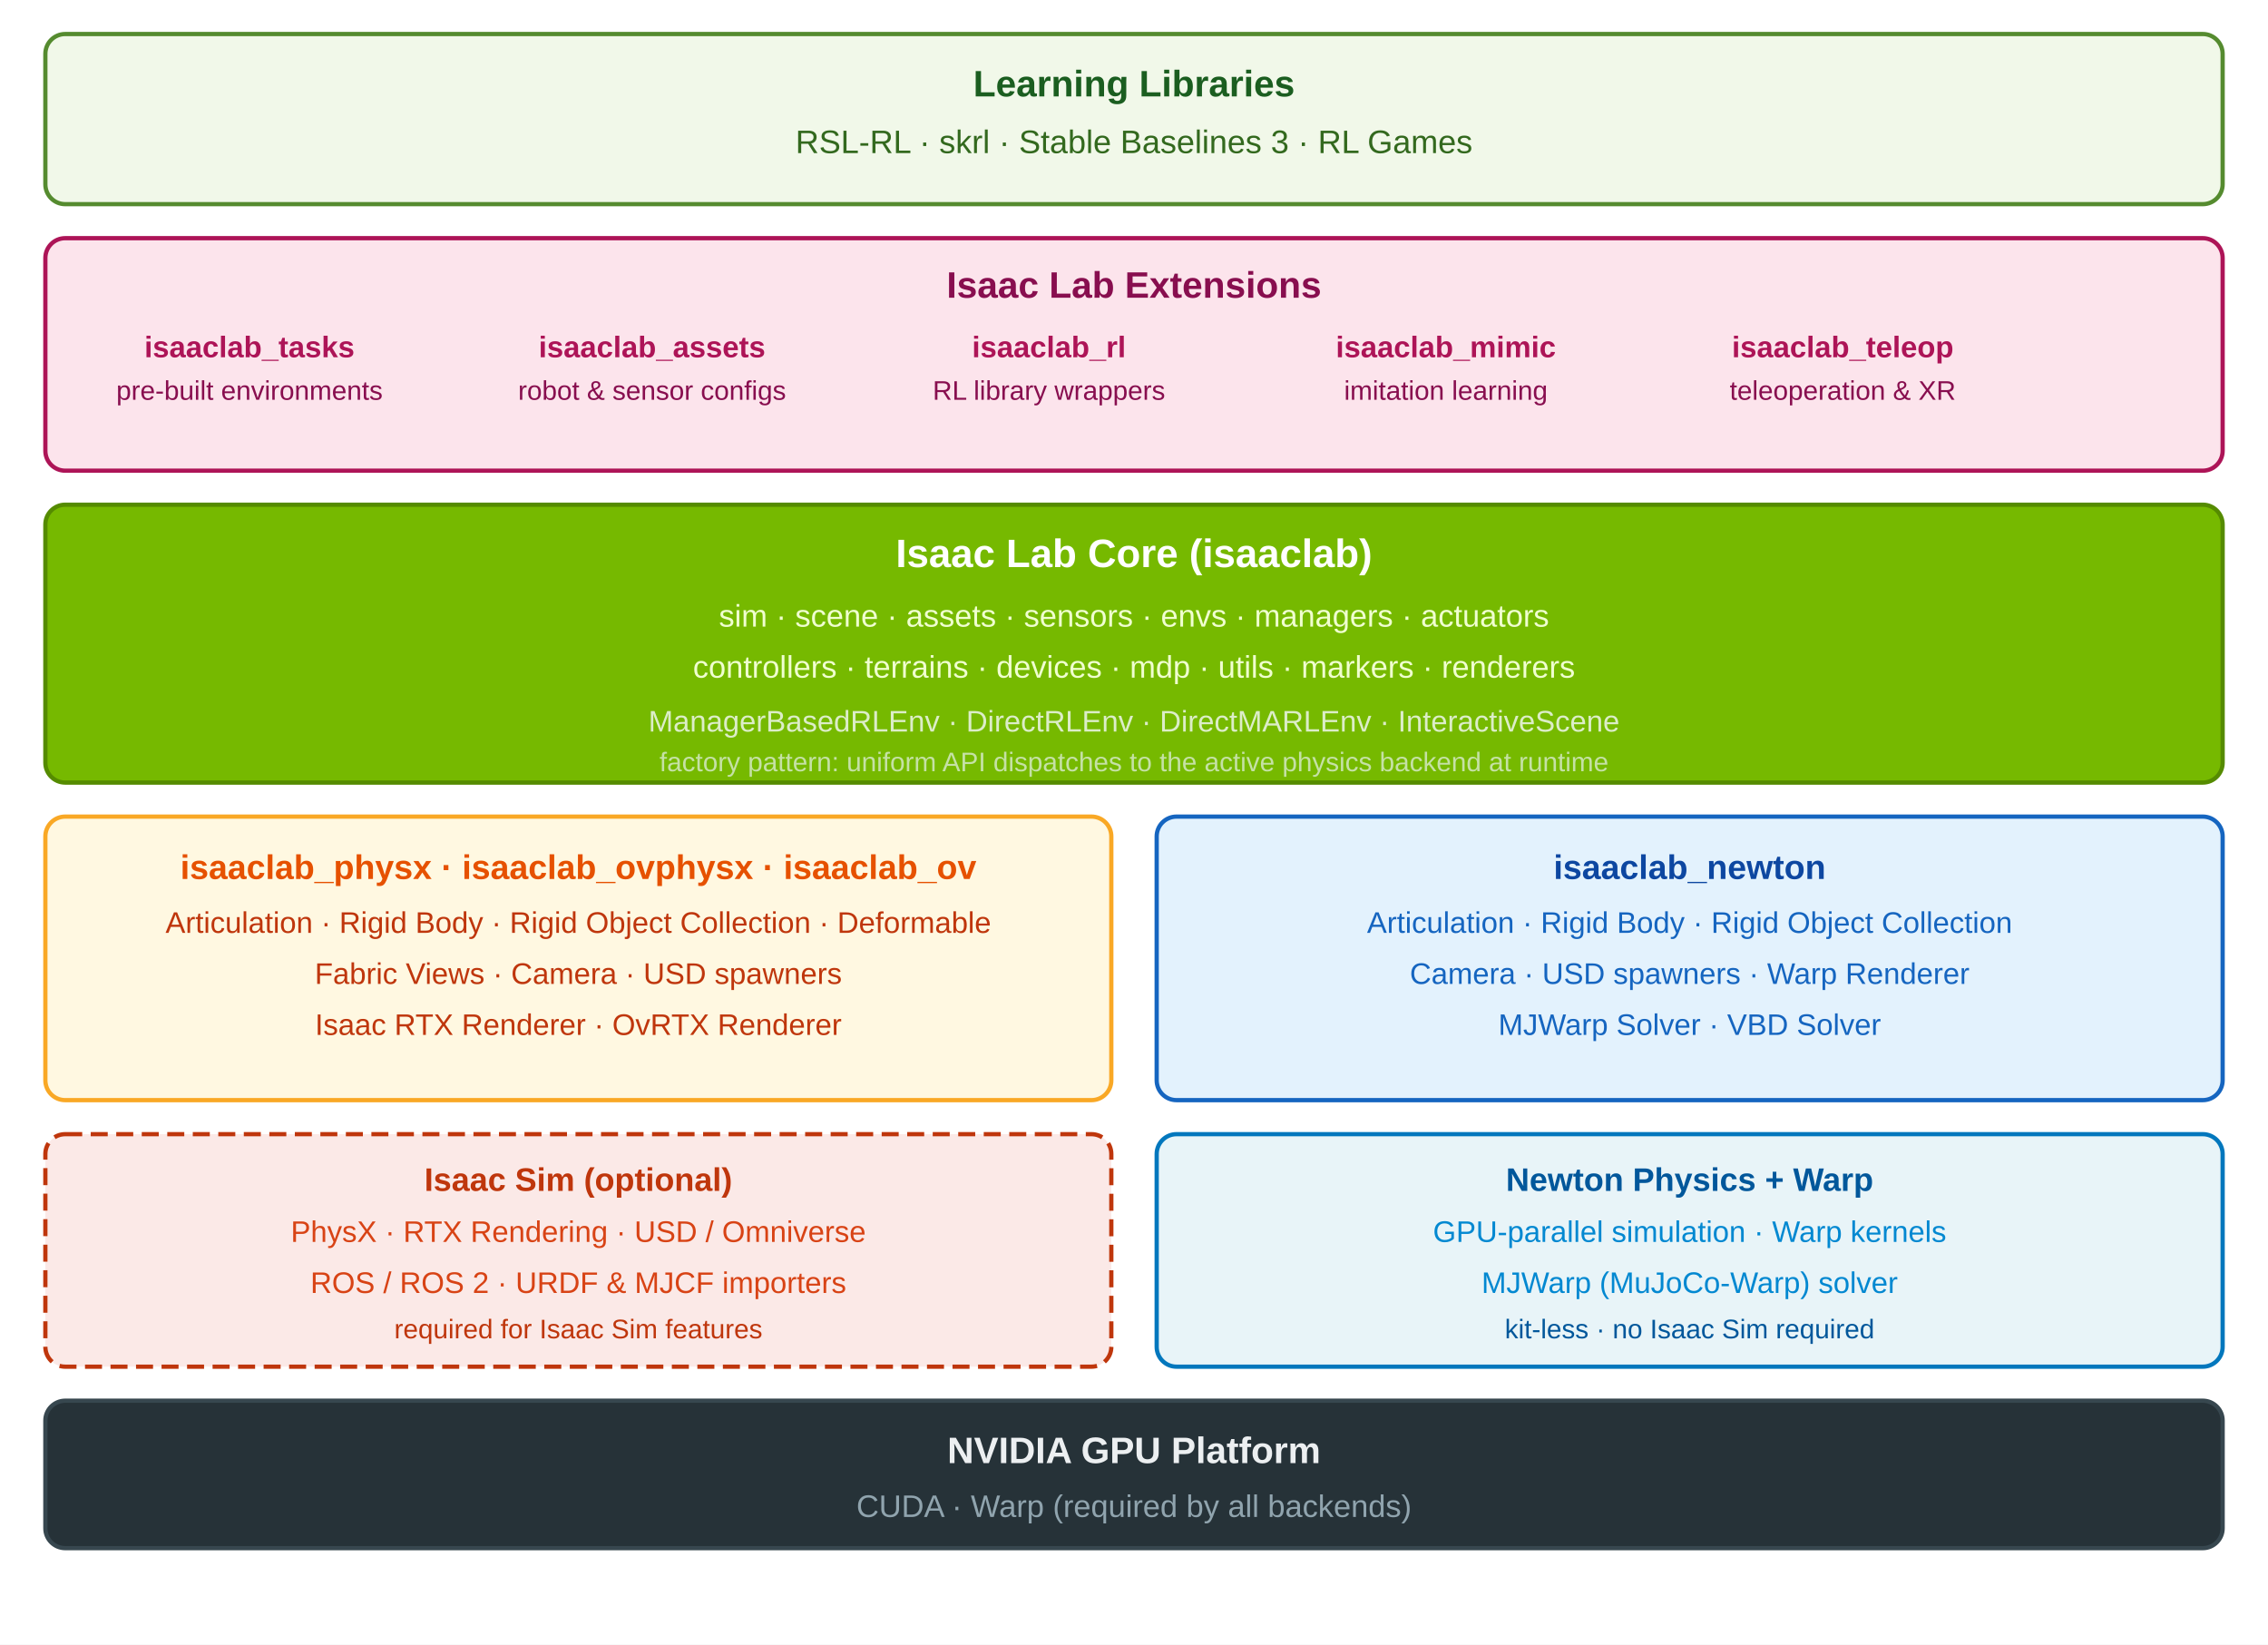
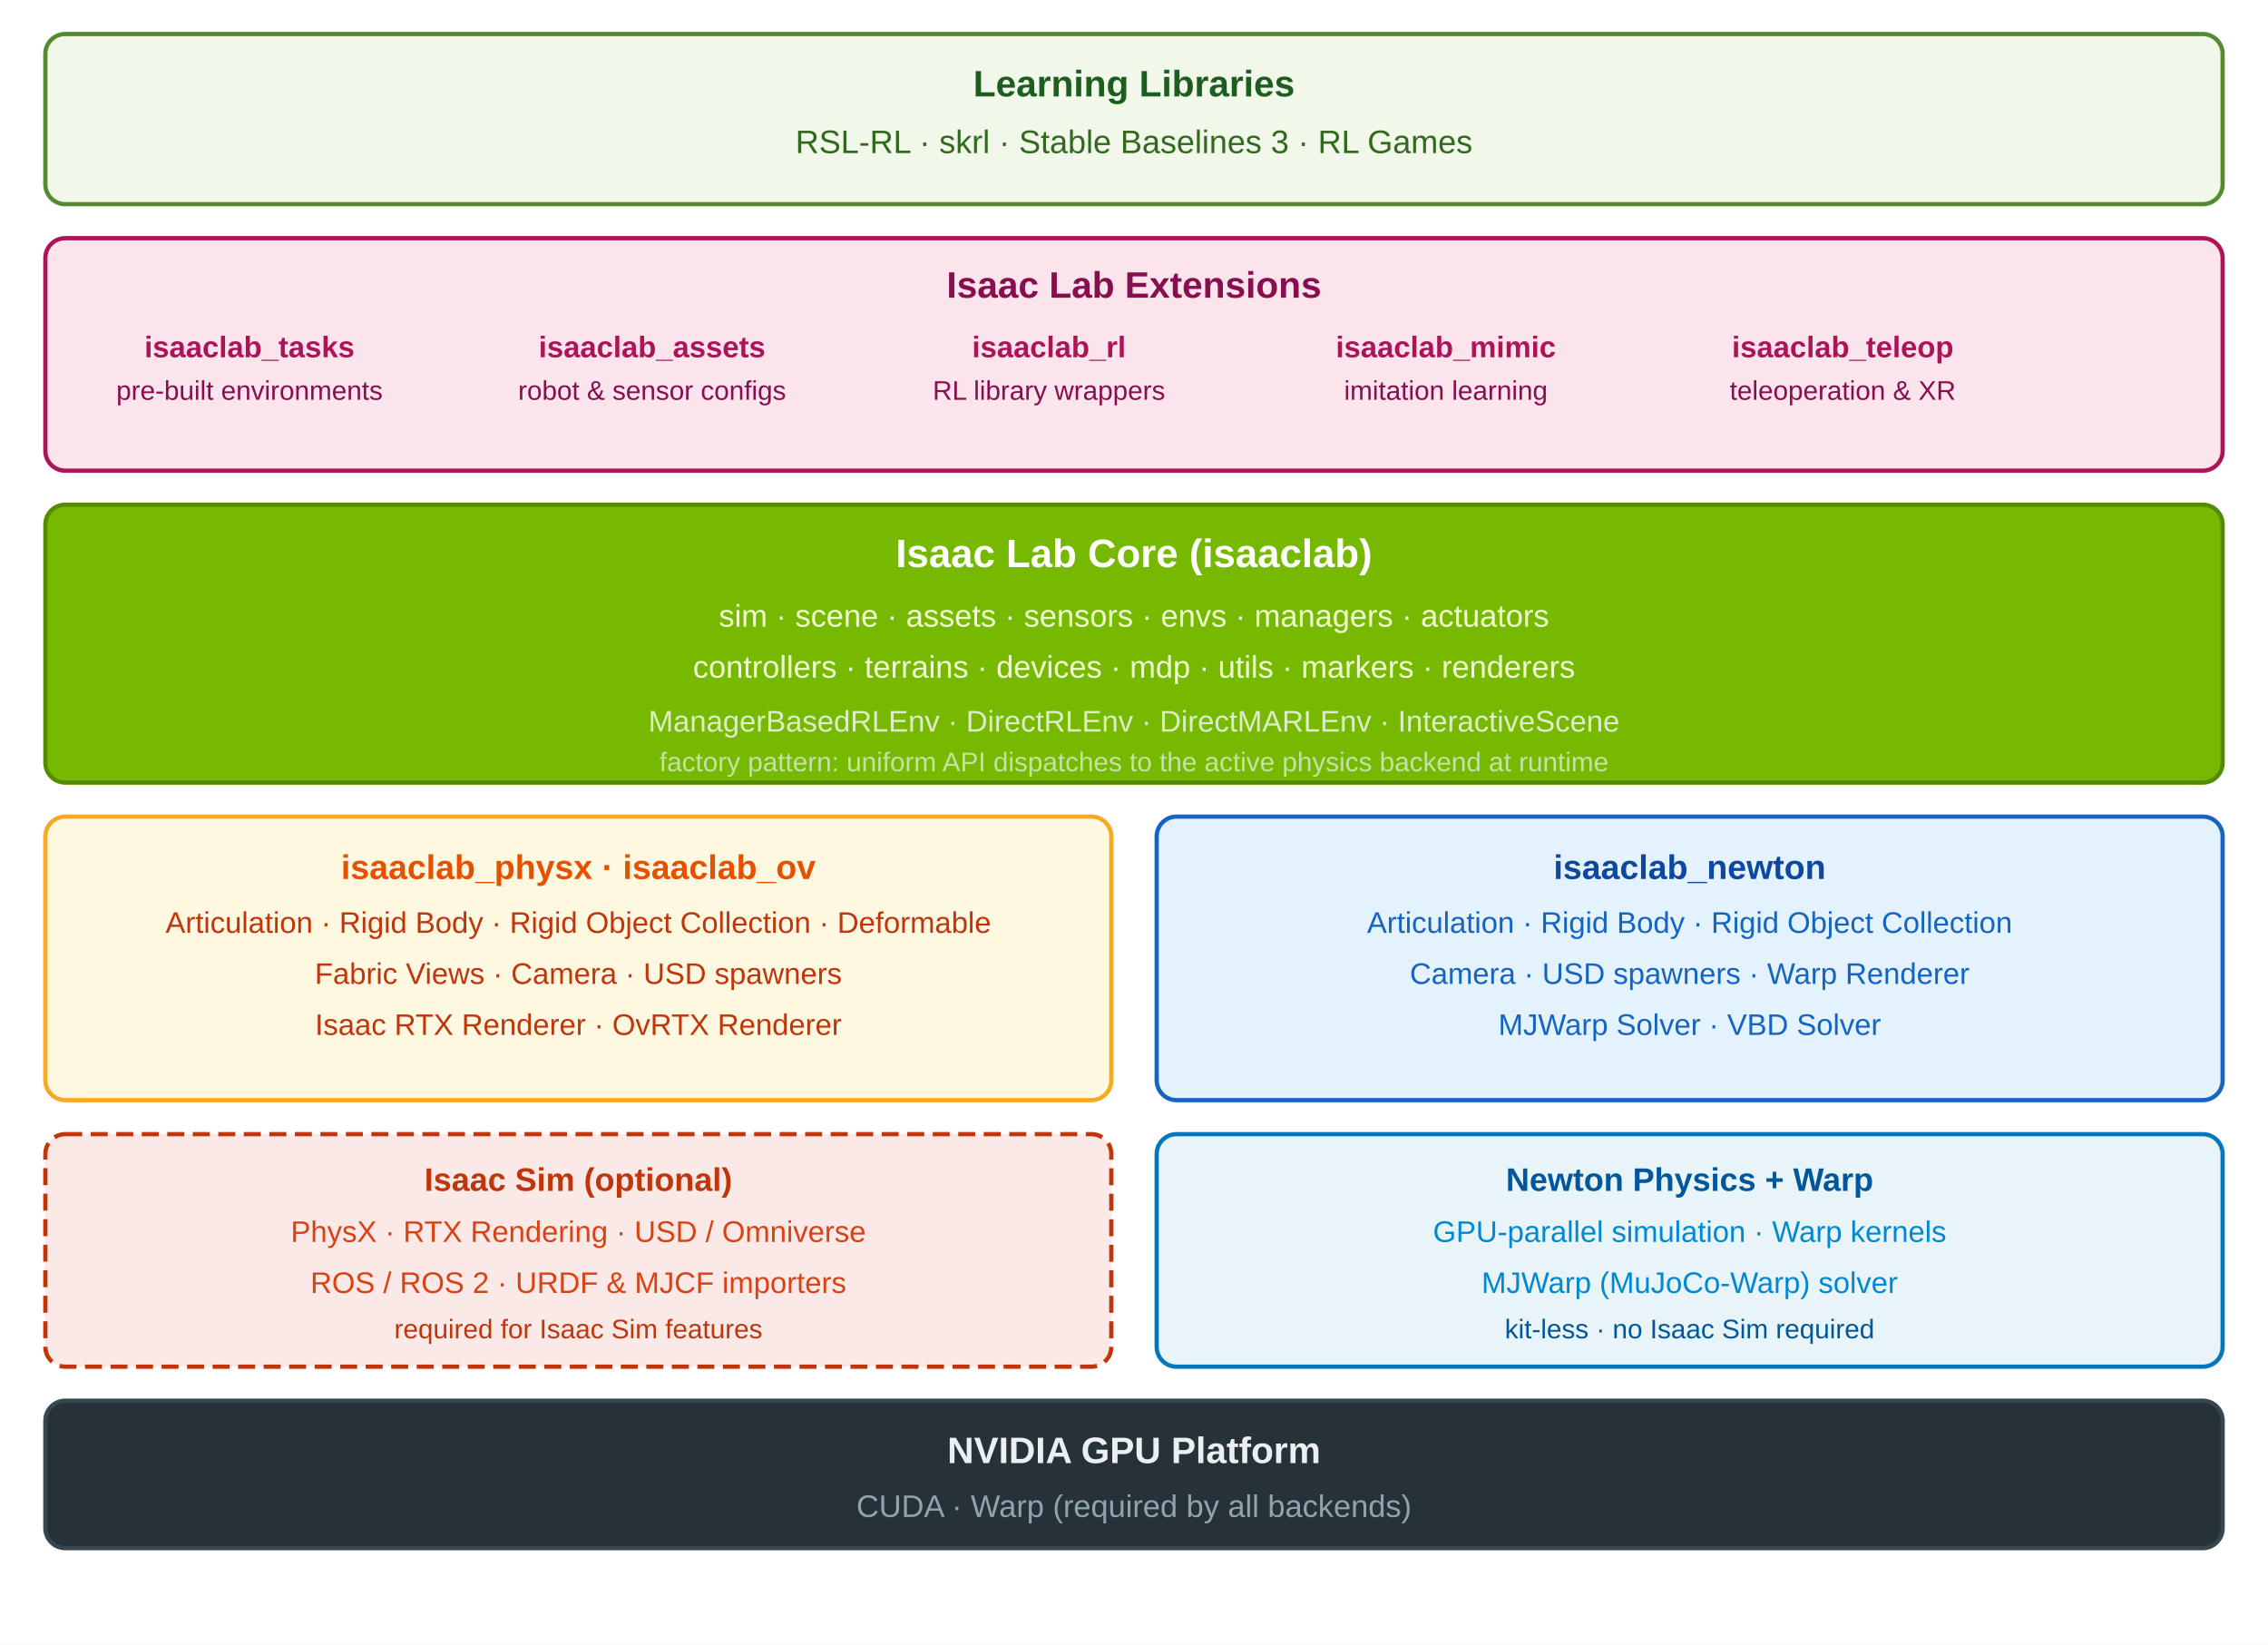
<svg xmlns="http://www.w3.org/2000/svg" viewBox="0 0 800 580" width="800" height="580">
  <defs>
    <style>
      .lbl  { font-family: "Segoe UI", Arial, sans-serif; font-weight: 700; }
      .body { font-family: "Segoe UI", Arial, sans-serif; font-weight: 400; }
    </style>
  </defs>
  <rect width="800" height="580" fill="#ffffff" />
  <rect x="16" y="12" width="768" height="60" rx="7" fill="#f1f8e9" stroke="#558b2f" stroke-width="1.5" />
  <text x="400" y="34" text-anchor="middle" class="lbl" font-size="13" fill="#1b5e20">Learning Libraries</text>
  <text x="400" y="54" text-anchor="middle" class="body" font-size="11.5" fill="#33691e">RSL-RL · skrl · Stable Baselines 3 · RL Games</text>
  <rect x="16" y="84" width="768" height="82" rx="7" fill="#fce4ec" stroke="#ad1457" stroke-width="1.5" />
  <text x="400" y="105" text-anchor="middle" class="lbl" font-size="13" fill="#880e4f">Isaac Lab Extensions</text>
  <text x="88" y="126" text-anchor="middle" class="lbl" font-size="10.5" fill="#ad1457">isaaclab_tasks</text>
  <text x="88" y="141" text-anchor="middle" class="body" font-size="9.5" fill="#880e4f">pre-built environments</text>
  <text x="230" y="126" text-anchor="middle" class="lbl" font-size="10.5" fill="#ad1457">isaaclab_assets</text>
  <text x="230" y="141" text-anchor="middle" class="body" font-size="9.5" fill="#880e4f">robot &amp; sensor configs</text>
  <text x="370" y="126" text-anchor="middle" class="lbl" font-size="10.5" fill="#ad1457">isaaclab_rl</text>
  <text x="370" y="141" text-anchor="middle" class="body" font-size="9.5" fill="#880e4f">RL library wrappers</text>
  <text x="510" y="126" text-anchor="middle" class="lbl" font-size="10.5" fill="#ad1457">isaaclab_mimic</text>
  <text x="510" y="141" text-anchor="middle" class="body" font-size="9.5" fill="#880e4f">imitation learning</text>
  <text x="650" y="126" text-anchor="middle" class="lbl" font-size="10.5" fill="#ad1457">isaaclab_teleop</text>
  <text x="650" y="141" text-anchor="middle" class="body" font-size="9.5" fill="#880e4f">teleoperation &amp; XR</text>
  <rect x="16" y="178" width="768" height="98" rx="7" fill="#76b900" stroke="#558b00" stroke-width="1.5" />
  <text x="400" y="200" text-anchor="middle" class="lbl" font-size="14" fill="#ffffff">Isaac Lab Core (isaaclab)</text>
  <text x="400" y="221" text-anchor="middle" class="body" font-size="11" fill="#f0ffd0">sim · scene · assets · sensors · envs · managers · actuators</text>
  <text x="400" y="239" text-anchor="middle" class="body" font-size="11" fill="#f0ffd0">controllers · terrains · devices · mdp · utils · markers · renderers</text>
  <text x="400" y="258" text-anchor="middle" class="body" font-size="10.5" fill="#dcedc8">ManagerBasedRLEnv · DirectRLEnv · DirectMARLEnv · InteractiveScene</text>
  <text x="400" y="272" text-anchor="middle" class="body" font-size="9.5" fill="#c5e1a5">factory pattern: uniform API dispatches to the active physics backend at runtime</text>
  <rect x="16" y="288" width="376" height="100" rx="7" fill="#fff8e1" stroke="#f9a825" stroke-width="1.5" />
-   <text x="204" y="310" text-anchor="middle" class="lbl" font-size="12" fill="#e65100">isaaclab_physx · isaaclab_ovphysx · isaaclab_ov</text>
+   <text x="204" y="310" text-anchor="middle" class="lbl" font-size="12" fill="#e65100">isaaclab_physx · isaaclab_ov</text>
  <text x="204" y="329" text-anchor="middle" class="body" font-size="10.5" fill="#bf360c">Articulation · Rigid Body · Rigid Object Collection · Deformable</text>
  <text x="204" y="347" text-anchor="middle" class="body" font-size="10.5" fill="#bf360c">Fabric Views · Camera · USD spawners</text>
  <text x="204" y="365" text-anchor="middle" class="body" font-size="10.5" fill="#bf360c">Isaac RTX Renderer · OvRTX Renderer</text>
  <rect x="408" y="288" width="376" height="100" rx="7" fill="#e3f2fd" stroke="#1565c0" stroke-width="1.5" />
  <text x="596" y="310" text-anchor="middle" class="lbl" font-size="12" fill="#0d47a1">isaaclab_newton</text>
  <text x="596" y="329" text-anchor="middle" class="body" font-size="10.5" fill="#1565c0">Articulation · Rigid Body · Rigid Object Collection</text>
  <text x="596" y="347" text-anchor="middle" class="body" font-size="10.5" fill="#1565c0">Camera · USD spawners · Warp Renderer</text>
  <text x="596" y="365" text-anchor="middle" class="body" font-size="10.5" fill="#1565c0">MJWarp Solver · VBD Solver</text>
  <rect x="16" y="400" width="376" height="82" rx="7" fill="#fbe9e7" stroke="#bf360c" stroke-width="1.5" stroke-dasharray="6 3" />
  <text x="204" y="420" text-anchor="middle" class="lbl" font-size="11.5" fill="#bf360c">Isaac Sim  (optional)</text>
  <text x="204" y="438" text-anchor="middle" class="body" font-size="10.5" fill="#d84315">PhysX · RTX Rendering · USD / Omniverse</text>
  <text x="204" y="456" text-anchor="middle" class="body" font-size="10.5" fill="#d84315">ROS / ROS 2 · URDF &amp; MJCF importers</text>
  <text x="204" y="472" text-anchor="middle" class="body" font-size="9.5" fill="#bf360c">required for Isaac Sim features</text>
  <rect x="408" y="400" width="376" height="82" rx="7" fill="#e8f4f8" stroke="#0277bd" stroke-width="1.5" />
  <text x="596" y="420" text-anchor="middle" class="lbl" font-size="11.5" fill="#01579b">Newton Physics + Warp</text>
  <text x="596" y="438" text-anchor="middle" class="body" font-size="10.5" fill="#0288d1">GPU-parallel simulation · Warp kernels</text>
  <text x="596" y="456" text-anchor="middle" class="body" font-size="10.5" fill="#0288d1">MJWarp (MuJoCo-Warp) solver</text>
  <text x="596" y="472" text-anchor="middle" class="body" font-size="9.5" fill="#01579b">kit-less · no Isaac Sim required</text>
  <rect x="16" y="494" width="768" height="52" rx="7" fill="#263238" stroke="#37474f" stroke-width="1.5" />
  <text x="400" y="516" text-anchor="middle" class="lbl" font-size="13" fill="#eceff1">NVIDIA GPU Platform</text>
  <text x="400" y="535" text-anchor="middle" class="body" font-size="11" fill="#90a4ae">CUDA · Warp  (required by all backends)</text>
</svg>
